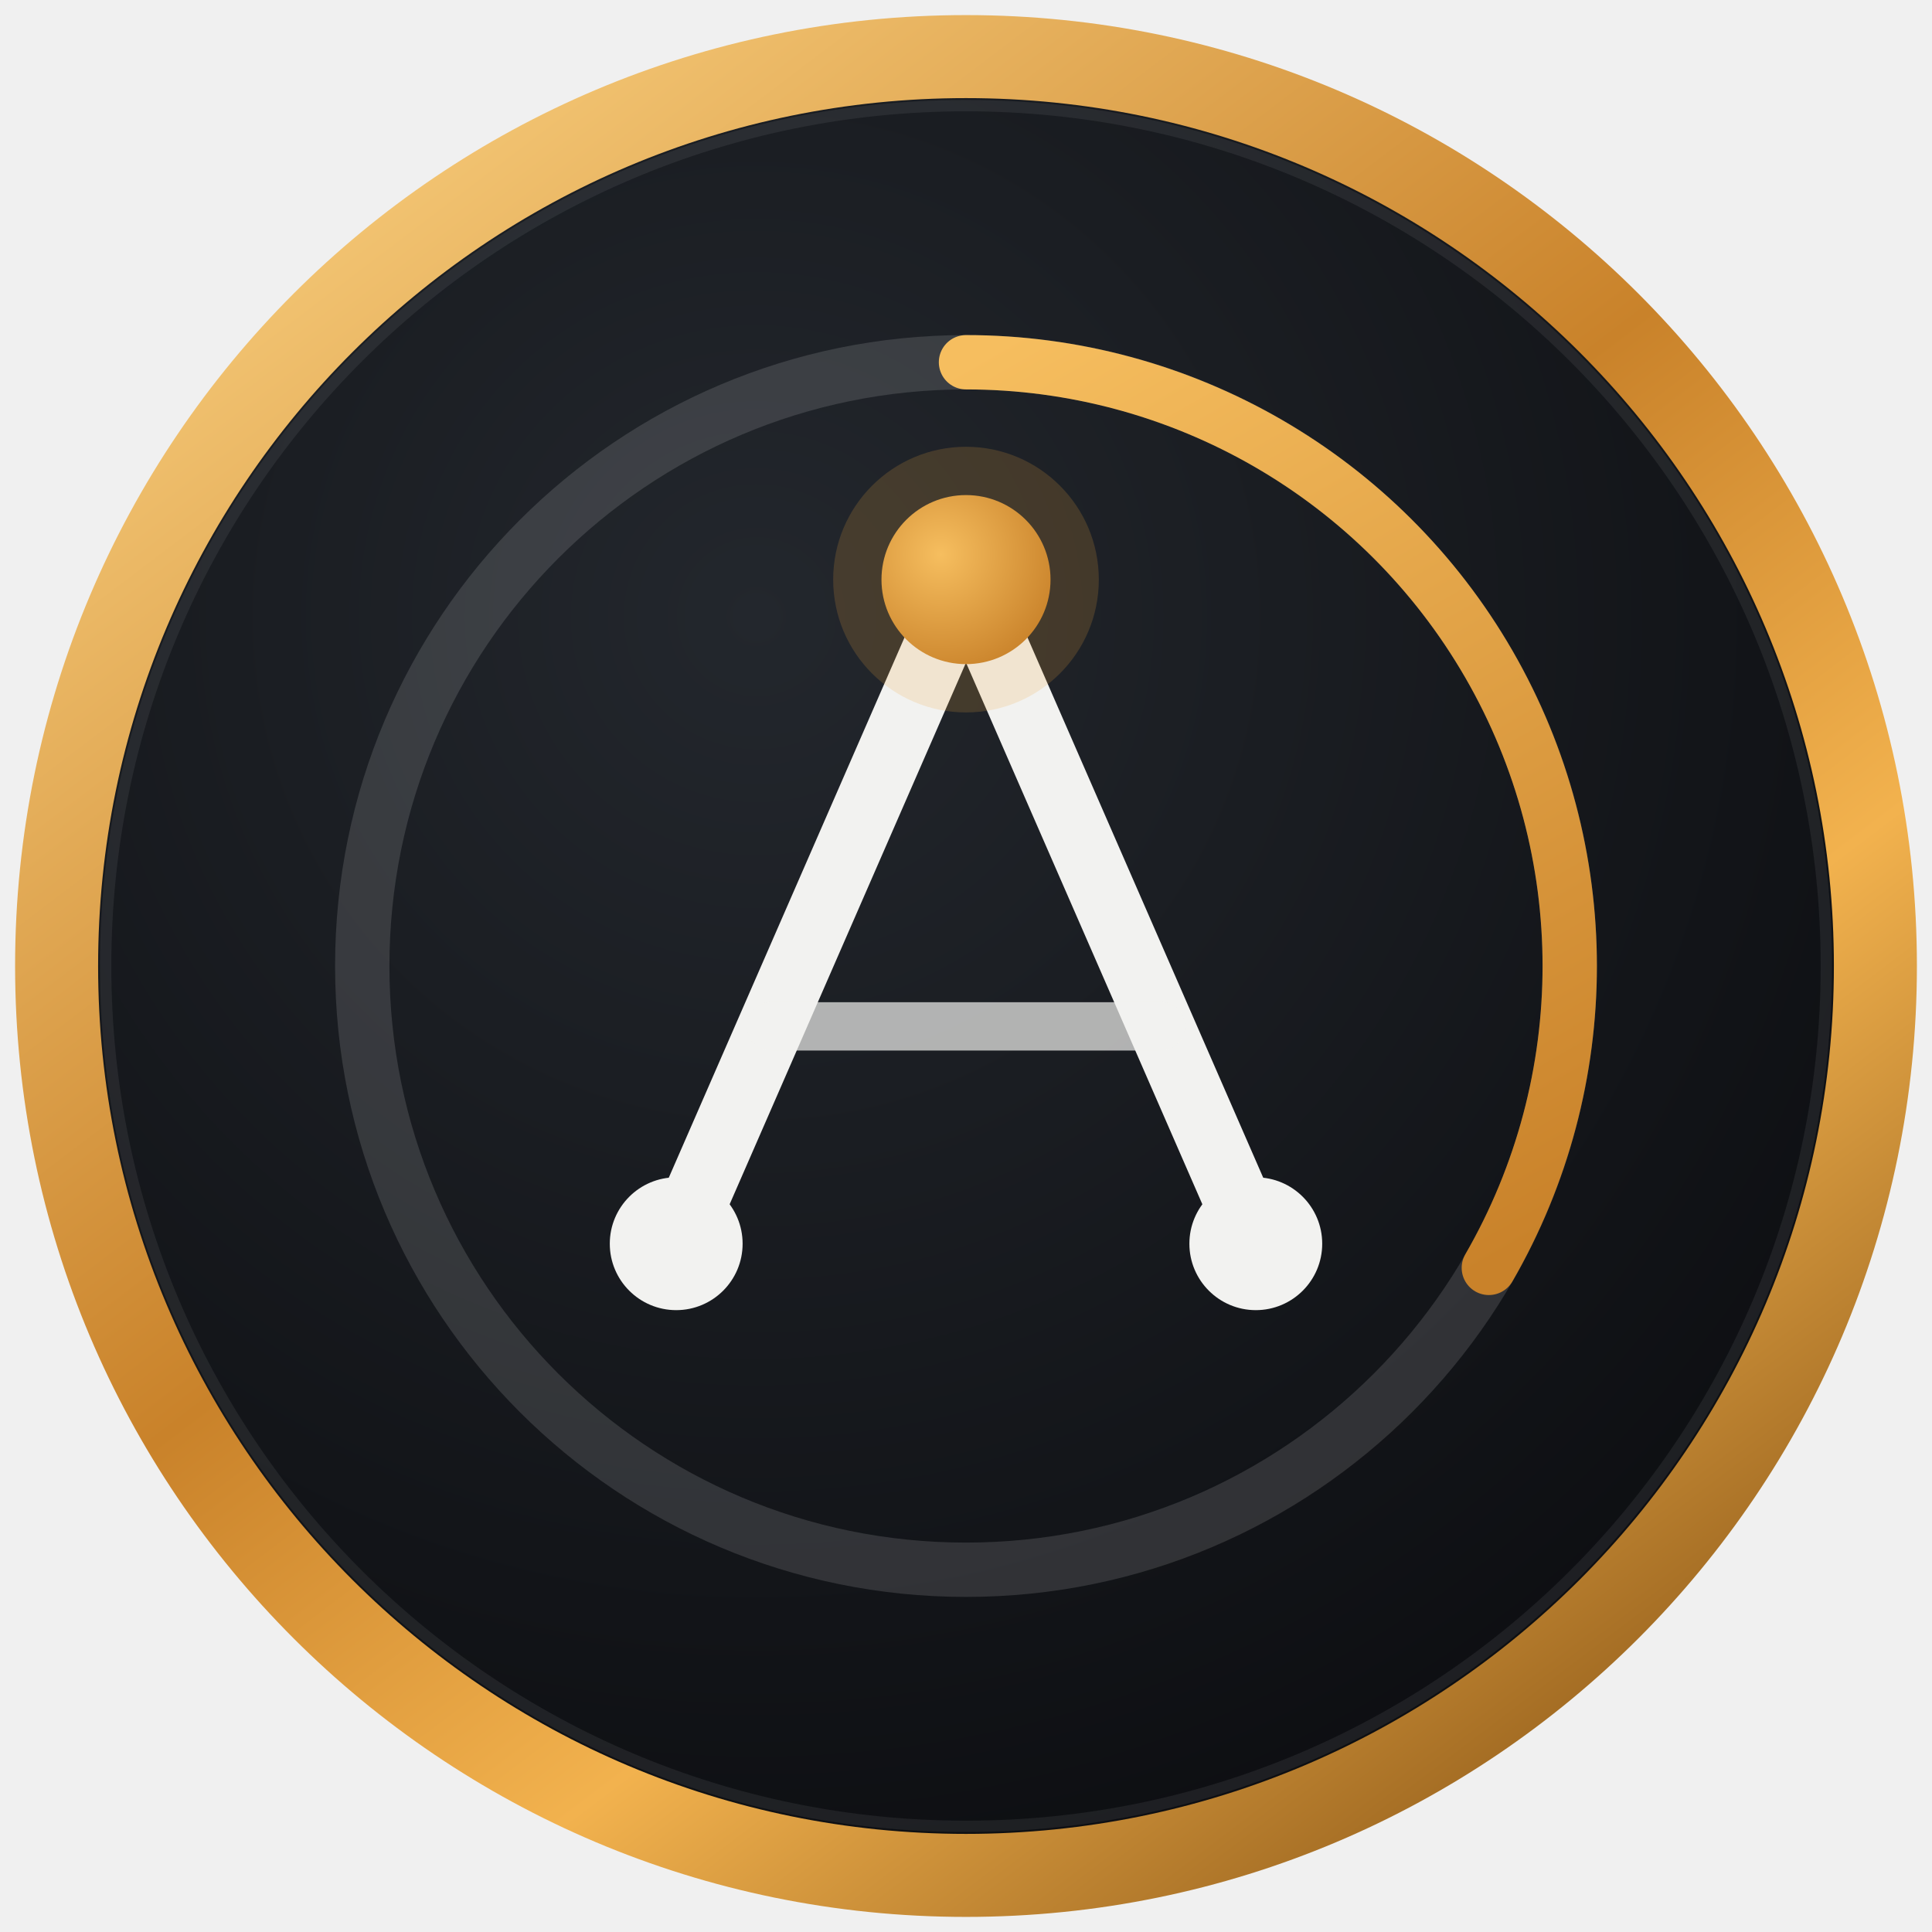
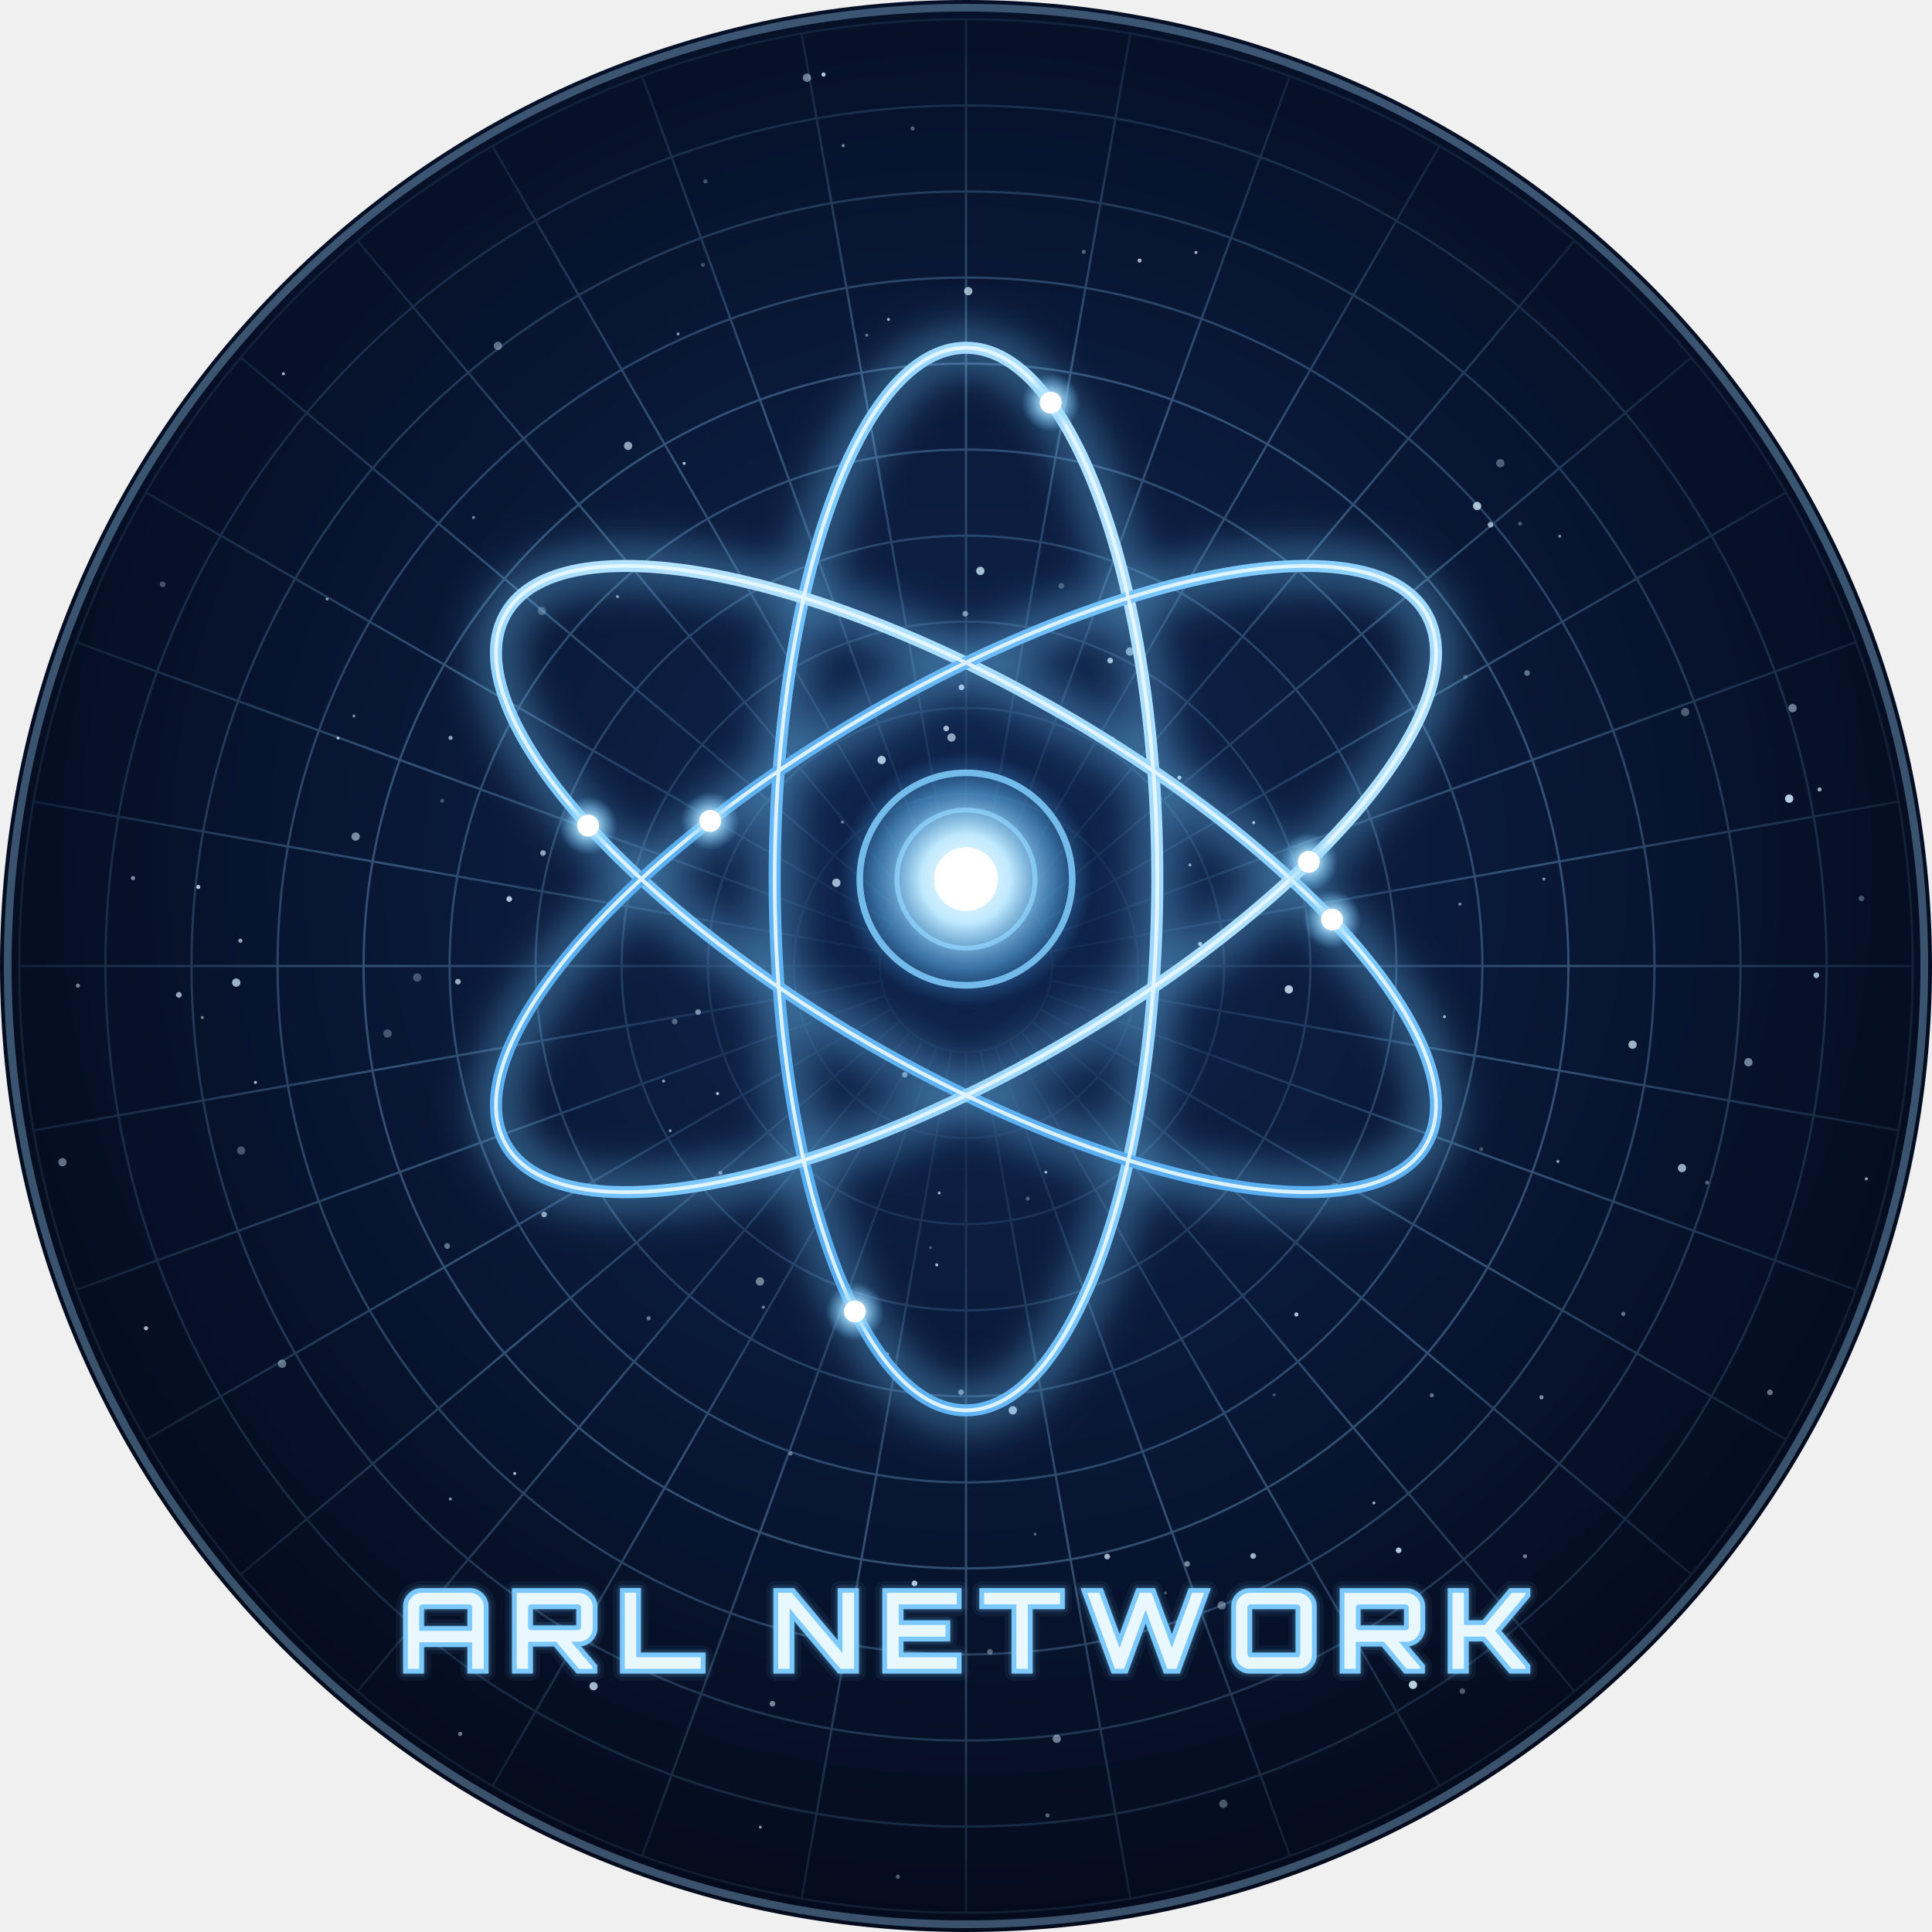
- <svg xmlns="http://www.w3.org/2000/svg" viewBox="0 0 256 256" width="256" height="256" role="img" aria-label="ARL token">
+ <svg xmlns="http://www.w3.org/2000/svg" viewBox="0 0 1024 1024" width="1024" height="1024">
  <defs>
-     <linearGradient id="rim" x1="40" y1="12" x2="216" y2="244" gradientUnits="userSpaceOnUse">
-       <stop offset="0" stop-color="#F8CD7C" />
-       <stop offset="0.45" stop-color="#C9822A" />
-       <stop offset="0.7" stop-color="#F2B24E" />
-       <stop offset="1" stop-color="#8F5A18" />
+     <linearGradient id="orbit" x1="0" y1="0" x2="1" y2="1">
+       <stop offset="0" stop-color="#c8ecff" />
+       <stop offset="0.5" stop-color="#7cc9ff" />
+       <stop offset="1" stop-color="#4aa3ea" />
    </linearGradient>
-     <radialGradient id="face" cx="0.38" cy="0.3" r="0.85">
-       <stop offset="0" stop-color="#23272D" />
-       <stop offset="1" stop-color="#0A0B0E" />
-     </radialGradient>
+     <radialGradient id="core">
+       <stop offset="0" stop-color="#ffffff" />
+       <stop offset="0.35" stop-color="#bfe9ff" />
+       <stop offset="0.7" stop-color="#5fb6f0" stop-opacity="0.55" />
+       <stop offset="1" stop-color="#3a8fd8" stop-opacity="0" />
+     </radialGradient>
+     <radialGradient id="spark">
+       <stop offset="0" stop-color="#ffffff" />
+       <stop offset="0.4" stop-color="#a8e0ff" stop-opacity="0.8" />
+       <stop offset="1" stop-color="#6fc8ff" stop-opacity="0" />
+     </radialGradient>
+     <radialGradient id="disc" cx="0.5" cy="0.45" r="0.6">
+       <stop offset="0" stop-color="#10264f" />
+       <stop offset="0.55" stop-color="#081633" />
+       <stop offset="1" stop-color="#030816" />
+     </radialGradient>
+     <radialGradient id="gridfade" cx="0.5" cy="0.5" r="0.5">
+       <stop offset="0.15" stop-color="#fff" stop-opacity="0.15" />
+       <stop offset="0.6" stop-color="#fff" stop-opacity="1" />
+       <stop offset="1" stop-color="#fff" stop-opacity="0.25" />
+     </radialGradient>
+     <mask id="gm">
+       <rect width="100%" height="100%" fill="url(#gridfade)" />
+     </mask>
+     <filter id="glow" x="-30%" y="-30%" width="160%" height="160%">
+       <feGaussianBlur stdDeviation="11.378" />
+     </filter>
  </defs>
-   <circle cx="128" cy="128" r="126" fill="url(#rim)" />
-   <circle cx="128" cy="128" r="115" fill="url(#face)" />
-   <circle cx="128" cy="128" r="114" fill="none" stroke="rgba(255,255,255,0.07)" stroke-width="1.5" />
-   <g transform="translate(128 128) scale(0.8) translate(-128 -128)">
-     <defs>
-       <linearGradient id="coin-orbit" x1="128" y1="28" x2="214" y2="178" gradientUnits="userSpaceOnUse">
-         <stop offset="0" stop-color="#F6BE5F" />
-         <stop offset="1" stop-color="#C9822A" />
-       </linearGradient>
-       <radialGradient id="coin-apex" cx="0.35" cy="0.35" r="0.75">
-         <stop offset="0" stop-color="#F6BE5F" />
-         <stop offset="1" stop-color="#C9822A" />
-       </radialGradient>
-     </defs>
-     <circle cx="128" cy="128" r="100" fill="none" stroke="rgba(255,255,255,0.13)" stroke-width="9" />
-     <path d="M128 28A100 100 0 0 1 214.6 178" fill="none" stroke="url(#coin-orbit)" stroke-width="9" stroke-linecap="round" />
-     <path d="M80 174L128 64L176 174" fill="none" stroke="#F2F2F0" stroke-width="11" stroke-linecap="round" stroke-linejoin="round" />
-     <path d="M95.7 138H160.3" stroke="rgba(242,242,240,0.7)" stroke-width="8" stroke-linecap="round" />
-     <circle cx="80" cy="174" r="11" fill="#F2F2F0" />
-     <circle cx="176" cy="174" r="11" fill="#F2F2F0" />
-     <circle cx="128" cy="64" r="22" fill="#EEA53F" opacity="0.18" />
-     <circle cx="128" cy="64" r="14" fill="url(#coin-apex)" />
-   </g>
+   <circle cx="512.0" cy="512.0" r="512.0" fill="url(#disc)" />
+   <g mask="url(#gm)" fill="none" stroke="#8fd0ff" stroke-width="1.19" opacity="0.32">
+     <circle cx="512.0" cy="512.0" r="45.6" />
+     <circle cx="512.0" cy="512.0" r="91.2" />
+     <circle cx="512.0" cy="512.0" r="136.8" />
+     <circle cx="512.0" cy="512.0" r="182.5" />
+     <circle cx="512.0" cy="512.0" r="228.1" />
+     <circle cx="512.0" cy="512.0" r="273.7" />
+     <circle cx="512.0" cy="512.0" r="319.3" />
+     <circle cx="512.0" cy="512.0" r="364.9" />
+     <circle cx="512.0" cy="512.0" r="410.5" />
+     <circle cx="512.0" cy="512.0" r="456.1" />
+     <circle cx="512.0" cy="512.0" r="501.8" />
+     <line x1="557.2" y1="512.0" x2="1013.8" y2="512.0" />
+     <line x1="556.5" y1="519.8" x2="1006.1" y2="599.1" />
+     <line x1="554.4" y1="527.4" x2="983.5" y2="683.6" />
+     <line x1="551.1" y1="534.6" x2="946.5" y2="762.9" />
+     <line x1="546.6" y1="541.0" x2="896.4" y2="834.5" />
+     <line x1="541.0" y1="546.6" x2="834.5" y2="896.4" />
+     <line x1="534.6" y1="551.1" x2="762.9" y2="946.5" />
+     <line x1="527.4" y1="554.4" x2="683.6" y2="983.5" />
+     <line x1="519.8" y1="556.5" x2="599.1" y2="1006.1" />
+     <line x1="512.0" y1="557.2" x2="512.0" y2="1013.8" />
+     <line x1="504.2" y1="556.5" x2="424.9" y2="1006.1" />
+     <line x1="496.6" y1="554.4" x2="340.4" y2="983.5" />
+     <line x1="489.4" y1="551.1" x2="261.1" y2="946.5" />
+     <line x1="483.0" y1="546.6" x2="189.5" y2="896.4" />
+     <line x1="477.4" y1="541.0" x2="127.6" y2="834.5" />
+     <line x1="472.9" y1="534.6" x2="77.5" y2="762.9" />
+     <line x1="469.6" y1="527.4" x2="40.5" y2="683.6" />
+     <line x1="467.5" y1="519.8" x2="17.9" y2="599.1" />
+     <line x1="466.8" y1="512.0" x2="10.2" y2="512.0" />
+     <line x1="467.5" y1="504.2" x2="17.9" y2="424.9" />
+     <line x1="469.6" y1="496.6" x2="40.5" y2="340.4" />
+     <line x1="472.9" y1="489.4" x2="77.5" y2="261.1" />
+     <line x1="477.4" y1="483.0" x2="127.6" y2="189.5" />
+     <line x1="483.0" y1="477.4" x2="189.5" y2="127.6" />
+     <line x1="489.4" y1="472.9" x2="261.1" y2="77.5" />
+     <line x1="496.6" y1="469.6" x2="340.4" y2="40.5" />
+     <line x1="504.2" y1="467.5" x2="424.9" y2="17.9" />
+     <line x1="512.0" y1="466.8" x2="512.0" y2="10.2" />
+     <line x1="519.8" y1="467.5" x2="599.1" y2="17.9" />
+     <line x1="527.4" y1="469.6" x2="683.6" y2="40.5" />
+     <line x1="534.6" y1="472.9" x2="762.9" y2="77.5" />
+     <line x1="541.0" y1="477.4" x2="834.5" y2="127.6" />
+     <line x1="546.6" y1="483.0" x2="896.4" y2="189.5" />
+     <line x1="551.1" y1="489.4" x2="946.5" y2="261.1" />
+     <line x1="554.4" y1="496.6" x2="983.5" y2="340.4" />
+     <line x1="556.5" y1="504.2" x2="1006.1" y2="424.9" />
+   </g>
+   <g>
+     <circle cx="675.3" cy="739.3" r="0.80" fill="#d6f0ff" opacity="0.29" />
+     <circle cx="272.8" cy="781.0" r="0.80" fill="#d6f0ff" opacity="0.80" />
+     <circle cx="707.4" cy="629.1" r="2.21" fill="#d6f0ff" opacity="0.29" />
+     <circle cx="380.3" cy="579.6" r="0.80" fill="#d6f0ff" opacity="0.82" />
+     <circle cx="173.4" cy="317.5" r="0.80" fill="#d6f0ff" opacity="0.60" />
+     <circle cx="818.3" cy="465.9" r="0.80" fill="#d6f0ff" opacity="0.58" />
+     <circle cx="355.2" cy="599.3" r="0.80" fill="#d6f0ff" opacity="0.59" />
+     <circle cx="359.4" cy="177.0" r="0.80" fill="#d6f0ff" opacity="0.60" />
+     <circle cx="238.7" cy="794.5" r="0.80" fill="#d6f0ff" opacity="0.59" />
+     <circle cx="125.2" cy="520.8" r="2.21" fill="#d6f0ff" opacity="0.72" />
+     <circle cx="809.4" cy="356.7" r="1.51" fill="#d6f0ff" opacity="0.43" />
+     <circle cx="373.9" cy="96.1" r="1.10" fill="#d6f0ff" opacity="0.30" />
+     <circle cx="242.7" cy="520.3" r="1.51" fill="#d6f0ff" opacity="0.69" />
+     <circle cx="773.8" cy="479.2" r="0.80" fill="#d6f0ff" opacity="0.56" />
+     <circle cx="402.8" cy="679.2" r="2.21" fill="#d6f0ff" opacity="0.50" />
+     <circle cx="938.1" cy="738.0" r="1.51" fill="#d6f0ff" opacity="0.45" />
+     <circle cx="221.1" cy="518.1" r="2.21" fill="#d6f0ff" opacity="0.29" />
+     <circle cx="493.2" cy="661.3" r="0.80" fill="#d6f0ff" opacity="0.29" />
+     <circle cx="263.9" cy="183.3" r="2.21" fill="#d6f0ff" opacity="0.42" />
+     <circle cx="362.6" cy="245.6" r="0.80" fill="#d6f0ff" opacity="0.81" />
+     <circle cx="287.2" cy="323.8" r="2.21" fill="#d6f0ff" opacity="0.29" />
+     <circle cx="808.3" cy="824.9" r="1.10" fill="#d6f0ff" opacity="0.49" />
+     <circle cx="41.3" cy="522.4" r="1.10" fill="#d6f0ff" opacity="0.52" />
+     <circle cx="782.9" cy="268.2" r="2.21" fill="#d6f0ff" opacity="0.77" />
+     <circle cx="288.4" cy="643.7" r="1.51" fill="#d6f0ff" opacity="0.66" />
+     <circle cx="548.6" cy="813.1" r="0.80" fill="#d6f0ff" opacity="0.36" />
+     <circle cx="536.8" cy="747.5" r="2.21" fill="#d6f0ff" opacity="0.75" />
+     <circle cx="470.2" cy="717.8" r="1.10" fill="#d6f0ff" opacity="0.50" />
+     <circle cx="238.8" cy="391.1" r="1.10" fill="#d6f0ff" opacity="0.66" />
+     <circle cx="251.0" cy="274.3" r="0.80" fill="#d6f0ff" opacity="0.52" />
+     <circle cx="950.1" cy="375.3" r="2.21" fill="#d6f0ff" opacity="0.49" />
+     <circle cx="205.4" cy="547.8" r="2.21" fill="#d6f0ff" opacity="0.29" />
+     <circle cx="544.7" cy="635.3" r="1.10" fill="#d6f0ff" opacity="0.32" />
+     <circle cx="817.0" cy="740.6" r="1.10" fill="#d6f0ff" opacity="0.57" />
+     <circle cx="150.2" cy="198.1" r="0.80" fill="#d6f0ff" opacity="0.77" />
+     <circle cx="741.3" cy="821.7" r="1.51" fill="#d6f0ff" opacity="0.82" />
+     <circle cx="135.4" cy="573.7" r="0.80" fill="#d6f0ff" opacity="0.76" />
+     <circle cx="33.1" cy="616.0" r="2.21" fill="#d6f0ff" opacity="0.44" />
+     <circle cx="511.6" cy="325.3" r="1.51" fill="#d6f0ff" opacity="0.54" />
+     <circle cx="105.1" cy="470.1" r="1.10" fill="#d6f0ff" opacity="0.82" />
+     <circle cx="728.2" cy="796.6" r="0.80" fill="#d6f0ff" opacity="0.70" />
+     <circle cx="344.7" cy="302.1" r="0.80" fill="#d6f0ff" opacity="0.67" />
+     <circle cx="343.8" cy="698.7" r="1.10" fill="#d6f0ff" opacity="0.46" />
+     <circle cx="287.8" cy="452.1" r="1.51" fill="#d6f0ff" opacity="0.63" />
+     <circle cx="604.0" cy="138.1" r="1.10" fill="#d6f0ff" opacity="0.73" />
+     <circle cx="483.7" cy="68.1" r="1.10" fill="#d6f0ff" opacity="0.37" />
+     <circle cx="470.9" cy="169.3" r="0.80" fill="#d6f0ff" opacity="0.72" />
+     <circle cx="629.2" cy="828.9" r="1.51" fill="#d6f0ff" opacity="0.52" />
+     <circle cx="986.6" cy="476.2" r="1.51" fill="#d6f0ff" opacity="0.30" />
+     <circle cx="357.6" cy="541.4" r="1.51" fill="#d6f0ff" opacity="0.37" />
+     <circle cx="826.7" cy="284.2" r="0.80" fill="#d6f0ff" opacity="0.54" />
+     <circle cx="633.9" cy="133.8" r="0.80" fill="#d6f0ff" opacity="0.75" />
+     <circle cx="381.8" cy="621.7" r="1.10" fill="#d6f0ff" opacity="0.54" />
+     <circle cx="562.5" cy="310.5" r="1.51" fill="#d6f0ff" opacity="0.30" />
+     <circle cx="427.7" cy="41.2" r="2.21" fill="#d6f0ff" opacity="0.49" />
+     <circle cx="436.5" cy="39.5" r="1.10" fill="#d6f0ff" opacity="0.85" />
+     <circle cx="443.3" cy="467.9" r="2.21" fill="#d6f0ff" opacity="0.73" />
+     <circle cx="598.9" cy="345.3" r="2.21" fill="#d6f0ff" opacity="0.64" />
+     <circle cx="234.4" cy="424.4" r="1.10" fill="#d6f0ff" opacity="0.26" />
+     <circle cx="446.9" cy="77.2" r="0.80" fill="#d6f0ff" opacity="0.57" />
+     <circle cx="77.4" cy="704.0" r="1.10" fill="#d6f0ff" opacity="0.75" />
+     <circle cx="509.4" cy="737.9" r="1.51" fill="#d6f0ff" opacity="0.55" />
+     <circle cx="314.6" cy="893.7" r="2.21" fill="#d6f0ff" opacity="0.75" />
+     <circle cx="504.3" cy="390.9" r="2.21" fill="#d6f0ff" opacity="0.65" />
+     <circle cx="70.5" cy="465.4" r="1.10" fill="#d6f0ff" opacity="0.57" />
+     <circle cx="865.3" cy="553.7" r="2.21" fill="#d6f0ff" opacity="0.72" />
+     <circle cx="574.4" cy="133.5" r="1.10" fill="#d6f0ff" opacity="0.35" />
+     <circle cx="459.4" cy="177.7" r="0.80" fill="#d6f0ff" opacity="0.45" />
+     <circle cx="179.2" cy="391.2" r="0.80" fill="#d6f0ff" opacity="0.78" />
+     <circle cx="554.3" cy="621.3" r="0.80" fill="#d6f0ff" opacity="0.71" />
+     <circle cx="187.6" cy="379.5" r="0.80" fill="#d6f0ff" opacity="0.52" />
+     <circle cx="127.4" cy="498.6" r="1.10" fill="#d6f0ff" opacity="0.67" />
+     <circle cx="188.5" cy="443.4" r="2.21" fill="#d6f0ff" opacity="0.55" />
+     <circle cx="269.9" cy="476.5" r="1.51" fill="#d6f0ff" opacity="0.80" />
+     <circle cx="648.4" cy="956.1" r="2.21" fill="#d6f0ff" opacity="0.33" />
+     <circle cx="351.7" cy="573.0" r="0.80" fill="#d6f0ff" opacity="0.65" />
+     <circle cx="586.8" cy="825.0" r="1.51" fill="#d6f0ff" opacity="0.72" />
+     <circle cx="775.1" cy="896.3" r="1.51" fill="#d6f0ff" opacity="0.34" />
+     <circle cx="964.4" cy="418.4" r="1.10" fill="#d6f0ff" opacity="0.70" />
+     <circle cx="625.1" cy="412.2" r="1.10" fill="#d6f0ff" opacity="0.84" />
+     <circle cx="748.9" cy="893.0" r="2.21" fill="#d6f0ff" opacity="0.85" />
+     <circle cx="237.0" cy="660.4" r="1.51" fill="#d6f0ff" opacity="0.44" />
+     <circle cx="926.7" cy="563.0" r="2.21" fill="#d6f0ff" opacity="0.51" />
+     <circle cx="479.6" cy="569.6" r="1.51" fill="#d6f0ff" opacity="0.56" />
+     <circle cx="636.1" cy="500.3" r="1.10" fill="#d6f0ff" opacity="0.83" />
+     <circle cx="496.5" cy="670.4" r="0.80" fill="#d6f0ff" opacity="0.79" />
+     <circle cx="519.6" cy="302.6" r="2.21" fill="#d6f0ff" opacity="0.76" />
+     <circle cx="893.2" cy="377.4" r="2.21" fill="#d6f0ff" opacity="0.34" />
+     <circle cx="86.2" cy="309.7" r="1.51" fill="#d6f0ff" opacity="0.30" />
+     <circle cx="467.3" cy="402.8" r="2.21" fill="#d6f0ff" opacity="0.79" />
+     <circle cx="765.6" cy="538.9" r="0.80" fill="#d6f0ff" opacity="0.73" />
+     <circle cx="600.1" cy="400.2" r="0.80" fill="#d6f0ff" opacity="0.41" />
+     <circle cx="683.1" cy="524.4" r="2.21" fill="#d6f0ff" opacity="0.81" />
+     <circle cx="687.1" cy="696.7" r="1.10" fill="#d6f0ff" opacity="0.81" />
+     <circle cx="475.9" cy="994.7" r="1.10" fill="#d6f0ff" opacity="0.37" />
+     <circle cx="419.0" cy="770.4" r="1.10" fill="#d6f0ff" opacity="0.42" />
+     <circle cx="664.2" cy="824.7" r="1.51" fill="#d6f0ff" opacity="0.73" />
+     <circle cx="989.2" cy="624.8" r="0.80" fill="#d6f0ff" opacity="0.69" />
+     <circle cx="647.5" cy="850.9" r="2.21" fill="#d6f0ff" opacity="0.40" />
+     <circle cx="332.9" cy="236.3" r="2.21" fill="#d6f0ff" opacity="0.64" />
+     <circle cx="790.0" cy="278.1" r="1.51" fill="#d6f0ff" opacity="0.66" />
+     <circle cx="243.9" cy="919.0" r="1.10" fill="#d6f0ff" opacity="0.49" />
+     <circle cx="785.1" cy="609.1" r="1.10" fill="#d6f0ff" opacity="0.26" />
+     <circle cx="795.2" cy="245.5" r="2.21" fill="#d6f0ff" opacity="0.35" />
+     <circle cx="589.5" cy="391.9" r="1.51" fill="#d6f0ff" opacity="0.61" />
+     <circle cx="904.8" cy="626.8" r="1.10" fill="#d6f0ff" opacity="0.34" />
+     <circle cx="484.7" cy="839.2" r="1.51" fill="#d6f0ff" opacity="0.83" />
+     <circle cx="524.7" cy="875.5" r="1.51" fill="#d6f0ff" opacity="0.38" />
+     <circle cx="404.6" cy="692.8" r="0.80" fill="#d6f0ff" opacity="0.53" />
+     <circle cx="617.7" cy="844.3" r="0.80" fill="#d6f0ff" opacity="0.30" />
+     <circle cx="786.9" cy="861.2" r="0.80" fill="#d6f0ff" opacity="0.49" />
+     <circle cx="327.3" cy="316.2" r="0.80" fill="#d6f0ff" opacity="0.60" />
+     <circle cx="513.2" cy="154.3" r="2.21" fill="#d6f0ff" opacity="0.71" />
+     <circle cx="94.8" cy="527.3" r="1.51" fill="#d6f0ff" opacity="0.68" />
+     <circle cx="891.5" cy="619.1" r="2.21" fill="#d6f0ff" opacity="0.69" />
+     <circle cx="796.0" cy="852.2" r="0.80" fill="#d6f0ff" opacity="0.75" />
+     <circle cx="805.7" cy="277.6" r="1.10" fill="#d6f0ff" opacity="0.30" />
+     <circle cx="446.5" cy="435.7" r="0.80" fill="#d6f0ff" opacity="0.48" />
+     <circle cx="825.7" cy="615.6" r="0.80" fill="#d6f0ff" opacity="0.63" />
+     <circle cx="107.2" cy="539.3" r="0.80" fill="#d6f0ff" opacity="0.52" />
+     <circle cx="630.7" cy="458.4" r="0.80" fill="#d6f0ff" opacity="0.65" />
+     <circle cx="501.5" cy="386.1" r="1.51" fill="#d6f0ff" opacity="0.74" />
+     <circle cx="555.2" cy="962.2" r="1.10" fill="#d6f0ff" opacity="0.39" />
+     <circle cx="127.8" cy="609.8" r="2.21" fill="#d6f0ff" opacity="0.30" />
+     <circle cx="403.0" cy="968.4" r="0.80" fill="#d6f0ff" opacity="0.62" />
+     <circle cx="860.4" cy="696.4" r="1.10" fill="#d6f0ff" opacity="0.45" />
+     <circle cx="372.6" cy="140.4" r="1.10" fill="#d6f0ff" opacity="0.26" />
+     <circle cx="497.8" cy="632.3" r="0.80" fill="#d6f0ff" opacity="0.67" />
+     <circle cx="409.4" cy="903.0" r="1.51" fill="#d6f0ff" opacity="0.53" />
+     <circle cx="758.9" cy="739.5" r="1.10" fill="#d6f0ff" opacity="0.44" />
+     <circle cx="370.0" cy="536.4" r="1.51" fill="#d6f0ff" opacity="0.53" />
+     <circle cx="948.3" cy="423.3" r="2.21" fill="#d6f0ff" opacity="0.85" />
+     <circle cx="776.7" cy="358.8" r="1.10" fill="#d6f0ff" opacity="0.29" />
+     <circle cx="509.6" cy="364.3" r="1.51" fill="#d6f0ff" opacity="0.82" />
+     <circle cx="588.4" cy="350.1" r="1.51" fill="#d6f0ff" opacity="0.78" />
+     <circle cx="560.1" cy="921.6" r="2.21" fill="#d6f0ff" opacity="0.49" />
+     <circle cx="698.5" cy="451.3" r="2.21" fill="#d6f0ff" opacity="0.49" />
+     <circle cx="149.5" cy="722.8" r="2.21" fill="#d6f0ff" opacity="0.44" />
+     <circle cx="962.7" cy="516.9" r="1.51" fill="#d6f0ff" opacity="0.75" />
+     <circle cx="664.5" cy="436.0" r="0.80" fill="#d6f0ff" opacity="0.79" />
+   </g>
+   <g fill="none" stroke="#6fc8ff" stroke-width="16.6" opacity="0.55" filter="url(#glow)">
+     <ellipse cx="512.0" cy="465.92" rx="281.6" ry="101.4" transform="rotate(90 512.0 465.92)" />
+     <ellipse cx="512.0" cy="465.92" rx="281.6" ry="101.4" transform="rotate(30 512.0 465.92)" />
+     <ellipse cx="512.0" cy="465.92" rx="281.6" ry="101.4" transform="rotate(150 512.0 465.92)" />
+   </g>
+   <g fill="none" stroke="url(#orbit)" stroke-width="6.4" stroke-linecap="round">
+     <ellipse cx="512.0" cy="465.92" rx="281.6" ry="101.4" transform="rotate(90 512.0 465.92)" />
+     <ellipse cx="512.0" cy="465.92" rx="281.6" ry="101.4" transform="rotate(30 512.0 465.92)" />
+     <ellipse cx="512.0" cy="465.92" rx="281.6" ry="101.4" transform="rotate(150 512.0 465.92)" />
+   </g>
+   <g fill="none" stroke="#eaf8ff" stroke-width="2.0" opacity="0.9">
+     <ellipse cx="512.0" cy="465.92" rx="281.6" ry="101.4" transform="rotate(90 512.0 465.92)" />
+     <ellipse cx="512.0" cy="465.92" rx="281.6" ry="101.4" transform="rotate(30 512.0 465.92)" />
+     <ellipse cx="512.0" cy="465.92" rx="281.6" ry="101.4" transform="rotate(150 512.0 465.92)" />
+   </g>
+   <circle cx="512.0" cy="465.92" r="56.3" fill="none" stroke="#8fd6ff" stroke-width="3.5" opacity="0.9" />
+   <circle cx="512.0" cy="465.92" r="36.6" fill="none" stroke="#8fd6ff" stroke-width="2.6" opacity="0.85" />
+   <circle cx="512.0" cy="465.92" r="67.6" fill="url(#core)" />
+   <circle cx="512.0" cy="465.92" r="16.9" fill="#ffffff" />
+   <circle cx="453.1" cy="695.1" r="15.4" fill="url(#spark)" />
+   <circle cx="453.1" cy="695.1" r="5.8" fill="#ffffff" />
+   <circle cx="311.7" cy="437.6" r="15.4" fill="url(#spark)" />
+   <circle cx="311.7" cy="437.6" r="5.8" fill="#ffffff" />
+   <circle cx="693.7" cy="456.8" r="15.4" fill="url(#spark)" />
+   <circle cx="693.7" cy="456.8" r="5.8" fill="#ffffff" />
+   <circle cx="556.9" cy="213.4" r="15.4" fill="url(#spark)" />
+   <circle cx="556.9" cy="213.4" r="5.8" fill="#ffffff" />
+   <circle cx="706.0" cy="487.4" r="15.4" fill="url(#spark)" />
+   <circle cx="706.0" cy="487.4" r="5.8" fill="#ffffff" />
+   <circle cx="376.4" cy="435.1" r="15.4" fill="url(#spark)" />
+   <circle cx="376.4" cy="435.1" r="5.8" fill="#ffffff" />
+   <path d="M214.912 885.76V851.55Q214.912 849.175 216.07 847.244Q217.228 845.314 219.159 844.156Q221.089 842.998 223.464 842.998H249.062Q251.438 842.998 253.368 844.156Q255.299 845.314 256.486 847.244Q257.674 849.175 257.674 851.55V885.76H249.003V871.684H223.464V885.76ZM223.464 863.132H249.003V851.966Q249.003 851.788 248.914 851.699Q248.825 851.61 248.647 851.61H223.821Q223.643 851.61 223.554 851.699Q223.464 851.788 223.464 851.966Z M306.253 885.76 294.196 871.387 281.189 871.447V885.76H272.637V843.057H306.787Q309.163 843.057 311.093 844.215Q313.023 845.373 314.211 847.333Q315.399 849.293 315.399 851.61V862.894Q315.399 865.21 314.211 867.141Q313.023 869.071 311.093 870.229Q309.163 871.387 306.787 871.387H305.421L315.28 883.087V885.76ZM281.546 862.775H306.372Q306.55 862.775 306.639 862.686Q306.728 862.597 306.728 862.478V851.966Q306.728 851.788 306.639 851.699Q306.55 851.61 306.372 851.61H281.546Q281.368 851.61 281.278 851.699Q281.189 851.788 281.189 851.966V862.478Q281.189 862.597 281.278 862.686Q281.368 862.775 281.546 862.775Z M329.887 885.76V842.938H338.439V877.148H372.649V885.76Z  M411.186 885.76V842.998H420.273L445.277 872.813V842.998H453.948V885.76H444.861L419.739 855.826V885.76Z M468.911 885.76V842.998H508.347V851.61H477.582V860.043H502.349V868.714H477.582V877.148H508.347V885.76Z M537.445 885.76V851.61H520.34V842.998H563.103V851.61H546.057V885.76Z M590.063 885.76 574.502 842.998H583.589L593.389 869.784L603.188 842.998H611.266L621.125 869.784L630.924 842.998H640.011L624.451 885.76H617.799L607.227 856.895L596.714 885.76Z M662.398 885.76Q660.022 885.76 658.092 884.602Q656.162 883.444 655.004 881.513Q653.846 879.583 653.846 877.208V851.55Q653.846 849.175 655.004 847.244Q656.162 845.314 658.092 844.156Q660.022 842.998 662.398 842.998H688.055Q690.372 842.998 692.302 844.156Q694.232 845.314 695.42 847.244Q696.608 849.175 696.608 851.55V877.208Q696.608 879.583 695.42 881.513Q694.232 883.444 692.302 884.602Q690.372 885.76 688.055 885.76ZM662.754 877.148H687.58Q687.758 877.148 687.847 877.059Q687.937 876.97 687.937 876.792V851.966Q687.937 851.788 687.847 851.699Q687.758 851.61 687.58 851.61H662.754Q662.576 851.61 662.487 851.699Q662.398 851.788 662.398 851.966V876.792Q662.398 876.97 662.487 877.059Q662.576 877.148 662.754 877.148Z M744.949 885.76 732.892 871.387 719.885 871.447V885.76H711.333V843.057H745.483Q747.859 843.057 749.789 844.215Q751.719 845.373 752.907 847.333Q754.095 849.293 754.095 851.61V862.894Q754.095 865.21 752.907 867.141Q751.719 869.071 749.789 870.229Q747.859 871.387 745.483 871.387H744.117L753.976 883.087V885.76ZM720.242 862.775H745.068Q745.246 862.775 745.335 862.686Q745.424 862.597 745.424 862.478V851.966Q745.424 851.788 745.335 851.699Q745.246 851.61 745.068 851.61H720.242Q720.063 851.61 719.974 851.699Q719.885 851.788 719.885 851.966V862.478Q719.885 862.597 719.974 862.686Q720.063 862.775 720.242 862.775Z M768.583 885.76V842.998H777.194V860.043H786.4L800.654 842.998H809.801V845.73L794.121 864.379L809.801 883.028V885.76H800.654L786.4 868.714H777.194V885.76Z" fill="none" stroke="#6fc8ff" stroke-width="10.0" stroke-linejoin="round" opacity="0.06" />
+   <path d="M214.912 885.76V851.55Q214.912 849.175 216.07 847.244Q217.228 845.314 219.159 844.156Q221.089 842.998 223.464 842.998H249.062Q251.438 842.998 253.368 844.156Q255.299 845.314 256.486 847.244Q257.674 849.175 257.674 851.55V885.76H249.003V871.684H223.464V885.76ZM223.464 863.132H249.003V851.966Q249.003 851.788 248.914 851.699Q248.825 851.61 248.647 851.61H223.821Q223.643 851.61 223.554 851.699Q223.464 851.788 223.464 851.966Z M306.253 885.76 294.196 871.387 281.189 871.447V885.76H272.637V843.057H306.787Q309.163 843.057 311.093 844.215Q313.023 845.373 314.211 847.333Q315.399 849.293 315.399 851.61V862.894Q315.399 865.21 314.211 867.141Q313.023 869.071 311.093 870.229Q309.163 871.387 306.787 871.387H305.421L315.28 883.087V885.76ZM281.546 862.775H306.372Q306.55 862.775 306.639 862.686Q306.728 862.597 306.728 862.478V851.966Q306.728 851.788 306.639 851.699Q306.55 851.61 306.372 851.61H281.546Q281.368 851.61 281.278 851.699Q281.189 851.788 281.189 851.966V862.478Q281.189 862.597 281.278 862.686Q281.368 862.775 281.546 862.775Z M329.887 885.76V842.938H338.439V877.148H372.649V885.76Z  M411.186 885.76V842.998H420.273L445.277 872.813V842.998H453.948V885.76H444.861L419.739 855.826V885.76Z M468.911 885.76V842.998H508.347V851.61H477.582V860.043H502.349V868.714H477.582V877.148H508.347V885.76Z M537.445 885.76V851.61H520.34V842.998H563.103V851.61H546.057V885.76Z M590.063 885.76 574.502 842.998H583.589L593.389 869.784L603.188 842.998H611.266L621.125 869.784L630.924 842.998H640.011L624.451 885.76H617.799L607.227 856.895L596.714 885.76Z M662.398 885.76Q660.022 885.76 658.092 884.602Q656.162 883.444 655.004 881.513Q653.846 879.583 653.846 877.208V851.55Q653.846 849.175 655.004 847.244Q656.162 845.314 658.092 844.156Q660.022 842.998 662.398 842.998H688.055Q690.372 842.998 692.302 844.156Q694.232 845.314 695.42 847.244Q696.608 849.175 696.608 851.55V877.208Q696.608 879.583 695.42 881.513Q694.232 883.444 692.302 884.602Q690.372 885.76 688.055 885.76ZM662.754 877.148H687.58Q687.758 877.148 687.847 877.059Q687.937 876.97 687.937 876.792V851.966Q687.937 851.788 687.847 851.699Q687.758 851.61 687.58 851.61H662.754Q662.576 851.61 662.487 851.699Q662.398 851.788 662.398 851.966V876.792Q662.398 876.97 662.487 877.059Q662.576 877.148 662.754 877.148Z M744.949 885.76 732.892 871.387 719.885 871.447V885.76H711.333V843.057H745.483Q747.859 843.057 749.789 844.215Q751.719 845.373 752.907 847.333Q754.095 849.293 754.095 851.61V862.894Q754.095 865.21 752.907 867.141Q751.719 869.071 749.789 870.229Q747.859 871.387 745.483 871.387H744.117L753.976 883.087V885.76ZM720.242 862.775H745.068Q745.246 862.775 745.335 862.686Q745.424 862.597 745.424 862.478V851.966Q745.424 851.788 745.335 851.699Q745.246 851.61 745.068 851.61H720.242Q720.063 851.61 719.974 851.699Q719.885 851.788 719.885 851.966V862.478Q719.885 862.597 719.974 862.686Q720.063 862.775 720.242 862.775Z M768.583 885.76V842.998H777.194V860.043H786.4L800.654 842.998H809.801V845.73L794.121 864.379L809.801 883.028V885.76H800.654L786.4 868.714H777.194V885.76Z" fill="none" stroke="#6fc8ff" stroke-width="6.0" stroke-linejoin="round" opacity="0.12" />
+   <path d="M214.912 885.76V851.55Q214.912 849.175 216.07 847.244Q217.228 845.314 219.159 844.156Q221.089 842.998 223.464 842.998H249.062Q251.438 842.998 253.368 844.156Q255.299 845.314 256.486 847.244Q257.674 849.175 257.674 851.55V885.76H249.003V871.684H223.464V885.76ZM223.464 863.132H249.003V851.966Q249.003 851.788 248.914 851.699Q248.825 851.61 248.647 851.61H223.821Q223.643 851.61 223.554 851.699Q223.464 851.788 223.464 851.966Z M306.253 885.76 294.196 871.387 281.189 871.447V885.76H272.637V843.057H306.787Q309.163 843.057 311.093 844.215Q313.023 845.373 314.211 847.333Q315.399 849.293 315.399 851.61V862.894Q315.399 865.21 314.211 867.141Q313.023 869.071 311.093 870.229Q309.163 871.387 306.787 871.387H305.421L315.28 883.087V885.76ZM281.546 862.775H306.372Q306.55 862.775 306.639 862.686Q306.728 862.597 306.728 862.478V851.966Q306.728 851.788 306.639 851.699Q306.55 851.61 306.372 851.61H281.546Q281.368 851.61 281.278 851.699Q281.189 851.788 281.189 851.966V862.478Q281.189 862.597 281.278 862.686Q281.368 862.775 281.546 862.775Z M329.887 885.76V842.938H338.439V877.148H372.649V885.76Z  M411.186 885.76V842.998H420.273L445.277 872.813V842.998H453.948V885.76H444.861L419.739 855.826V885.76Z M468.911 885.76V842.998H508.347V851.61H477.582V860.043H502.349V868.714H477.582V877.148H508.347V885.76Z M537.445 885.76V851.61H520.34V842.998H563.103V851.61H546.057V885.76Z M590.063 885.76 574.502 842.998H583.589L593.389 869.784L603.188 842.998H611.266L621.125 869.784L630.924 842.998H640.011L624.451 885.76H617.799L607.227 856.895L596.714 885.76Z M662.398 885.76Q660.022 885.76 658.092 884.602Q656.162 883.444 655.004 881.513Q653.846 879.583 653.846 877.208V851.55Q653.846 849.175 655.004 847.244Q656.162 845.314 658.092 844.156Q660.022 842.998 662.398 842.998H688.055Q690.372 842.998 692.302 844.156Q694.232 845.314 695.42 847.244Q696.608 849.175 696.608 851.55V877.208Q696.608 879.583 695.42 881.513Q694.232 883.444 692.302 884.602Q690.372 885.76 688.055 885.76ZM662.754 877.148H687.58Q687.758 877.148 687.847 877.059Q687.937 876.97 687.937 876.792V851.966Q687.937 851.788 687.847 851.699Q687.758 851.61 687.58 851.61H662.754Q662.576 851.61 662.487 851.699Q662.398 851.788 662.398 851.966V876.792Q662.398 876.97 662.487 877.059Q662.576 877.148 662.754 877.148Z M744.949 885.76 732.892 871.387 719.885 871.447V885.76H711.333V843.057H745.483Q747.859 843.057 749.789 844.215Q751.719 845.373 752.907 847.333Q754.095 849.293 754.095 851.61V862.894Q754.095 865.21 752.907 867.141Q751.719 869.071 749.789 870.229Q747.859 871.387 745.483 871.387H744.117L753.976 883.087V885.76ZM720.242 862.775H745.068Q745.246 862.775 745.335 862.686Q745.424 862.597 745.424 862.478V851.966Q745.424 851.788 745.335 851.699Q745.246 851.61 745.068 851.61H720.242Q720.063 851.61 719.974 851.699Q719.885 851.788 719.885 851.966V862.478Q719.885 862.597 719.974 862.686Q720.063 862.775 720.242 862.775Z M768.583 885.76V842.998H777.194V860.043H786.4L800.654 842.998H809.801V845.73L794.121 864.379L809.801 883.028V885.76H800.654L786.4 868.714H777.194V885.76Z" fill="none" stroke="#6fc8ff" stroke-width="3.5" stroke-linejoin="round" opacity="0.2" />
+   <path d="M214.912 885.76V851.55Q214.912 849.175 216.07 847.244Q217.228 845.314 219.159 844.156Q221.089 842.998 223.464 842.998H249.062Q251.438 842.998 253.368 844.156Q255.299 845.314 256.486 847.244Q257.674 849.175 257.674 851.55V885.76H249.003V871.684H223.464V885.76ZM223.464 863.132H249.003V851.966Q249.003 851.788 248.914 851.699Q248.825 851.61 248.647 851.61H223.821Q223.643 851.61 223.554 851.699Q223.464 851.788 223.464 851.966Z M306.253 885.76 294.196 871.387 281.189 871.447V885.76H272.637V843.057H306.787Q309.163 843.057 311.093 844.215Q313.023 845.373 314.211 847.333Q315.399 849.293 315.399 851.61V862.894Q315.399 865.21 314.211 867.141Q313.023 869.071 311.093 870.229Q309.163 871.387 306.787 871.387H305.421L315.28 883.087V885.76ZM281.546 862.775H306.372Q306.55 862.775 306.639 862.686Q306.728 862.597 306.728 862.478V851.966Q306.728 851.788 306.639 851.699Q306.55 851.61 306.372 851.61H281.546Q281.368 851.61 281.278 851.699Q281.189 851.788 281.189 851.966V862.478Q281.189 862.597 281.278 862.686Q281.368 862.775 281.546 862.775Z M329.887 885.76V842.938H338.439V877.148H372.649V885.76Z  M411.186 885.76V842.998H420.273L445.277 872.813V842.998H453.948V885.76H444.861L419.739 855.826V885.76Z M468.911 885.76V842.998H508.347V851.61H477.582V860.043H502.349V868.714H477.582V877.148H508.347V885.76Z M537.445 885.76V851.61H520.34V842.998H563.103V851.61H546.057V885.76Z M590.063 885.76 574.502 842.998H583.589L593.389 869.784L603.188 842.998H611.266L621.125 869.784L630.924 842.998H640.011L624.451 885.76H617.799L607.227 856.895L596.714 885.76Z M662.398 885.76Q660.022 885.76 658.092 884.602Q656.162 883.444 655.004 881.513Q653.846 879.583 653.846 877.208V851.55Q653.846 849.175 655.004 847.244Q656.162 845.314 658.092 844.156Q660.022 842.998 662.398 842.998H688.055Q690.372 842.998 692.302 844.156Q694.232 845.314 695.42 847.244Q696.608 849.175 696.608 851.55V877.208Q696.608 879.583 695.42 881.513Q694.232 883.444 692.302 884.602Q690.372 885.76 688.055 885.76ZM662.754 877.148H687.58Q687.758 877.148 687.847 877.059Q687.937 876.97 687.937 876.792V851.966Q687.937 851.788 687.847 851.699Q687.758 851.61 687.58 851.61H662.754Q662.576 851.61 662.487 851.699Q662.398 851.788 662.398 851.966V876.792Q662.398 876.97 662.487 877.059Q662.576 877.148 662.754 877.148Z M744.949 885.76 732.892 871.387 719.885 871.447V885.76H711.333V843.057H745.483Q747.859 843.057 749.789 844.215Q751.719 845.373 752.907 847.333Q754.095 849.293 754.095 851.61V862.894Q754.095 865.21 752.907 867.141Q751.719 869.071 749.789 870.229Q747.859 871.387 745.483 871.387H744.117L753.976 883.087V885.76ZM720.242 862.775H745.068Q745.246 862.775 745.335 862.686Q745.424 862.597 745.424 862.478V851.966Q745.424 851.788 745.335 851.699Q745.246 851.61 745.068 851.61H720.242Q720.063 851.61 719.974 851.699Q719.885 851.788 719.885 851.966V862.478Q719.885 862.597 719.974 862.686Q720.063 862.775 720.242 862.775Z M768.583 885.76V842.998H777.194V860.043H786.4L800.654 842.998H809.801V845.73L794.121 864.379L809.801 883.028V885.76H800.654L786.4 868.714H777.194V885.76Z" fill="#e9f8ff" stroke="#7cc9ff" stroke-width="2.50" />
+   <circle cx="512.0" cy="512.0" r="507.904" fill="none" stroke="#9fd8ff" stroke-opacity="0.35" stroke-width="4.096" />
</svg>
